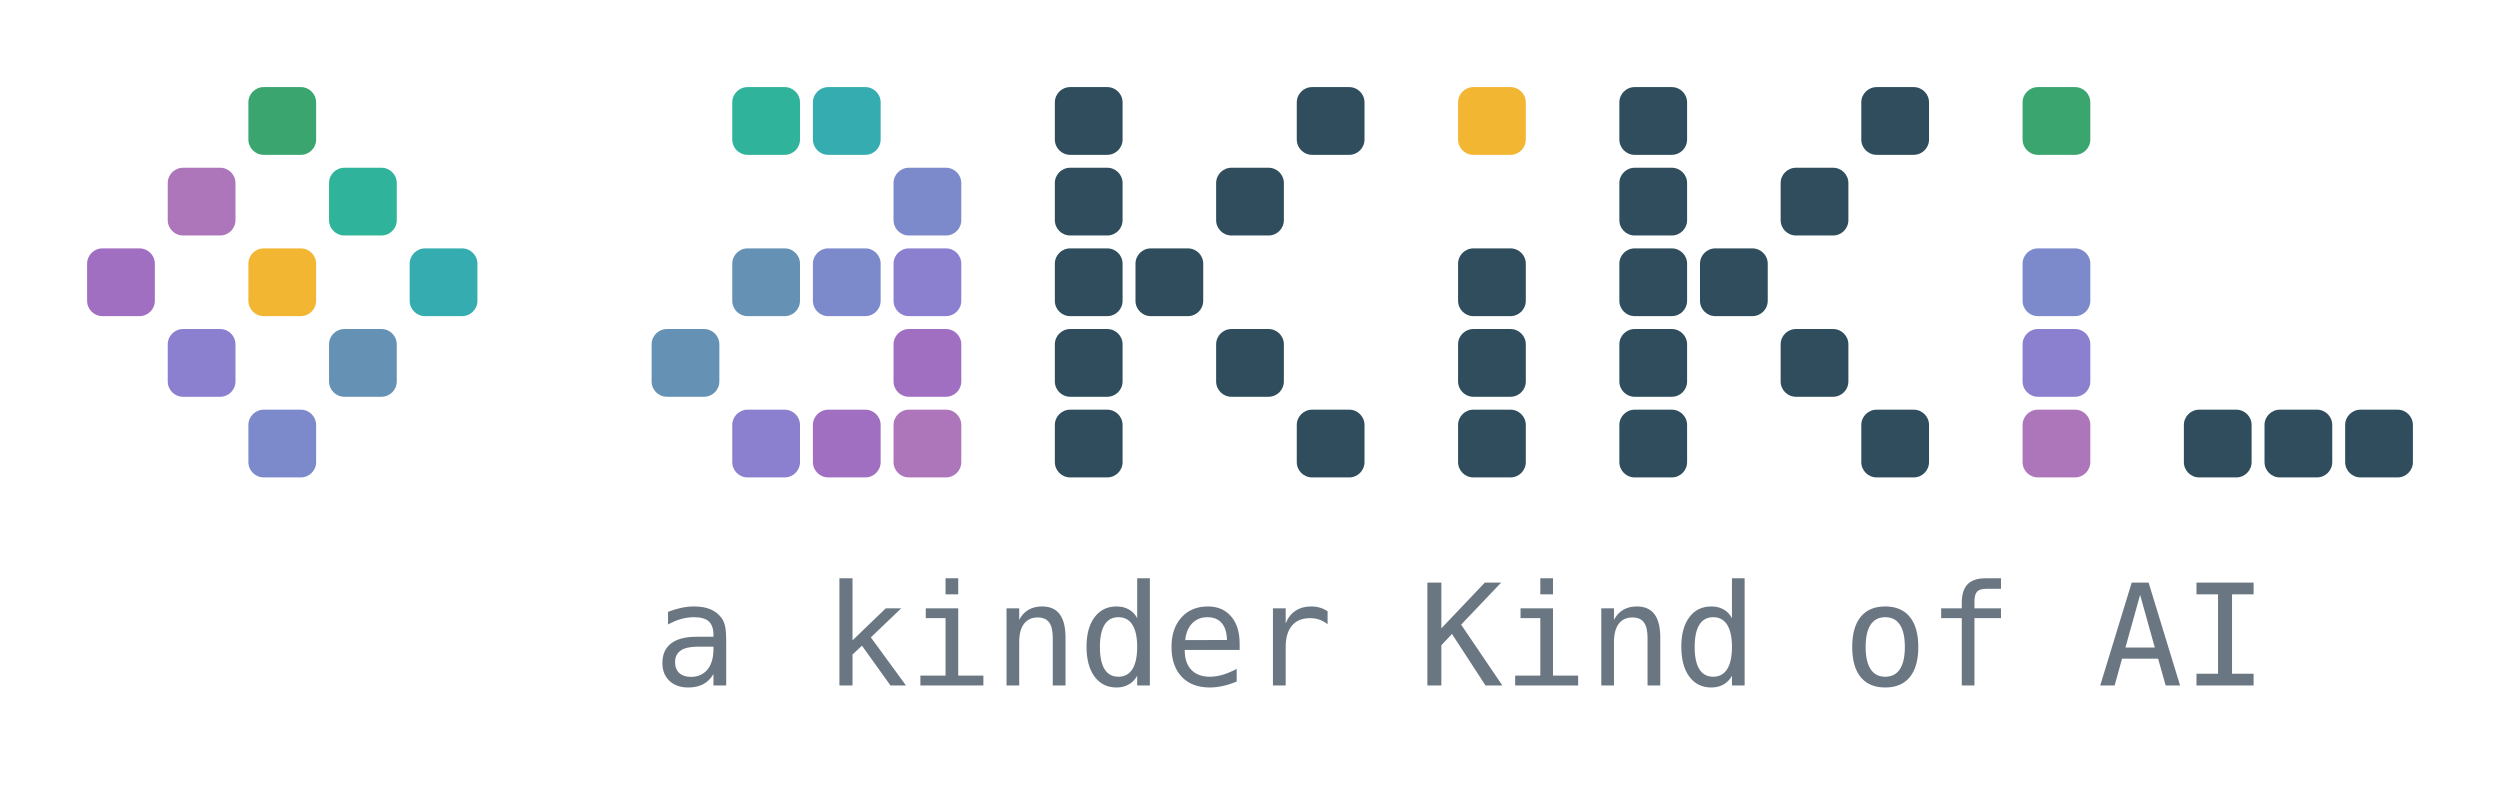
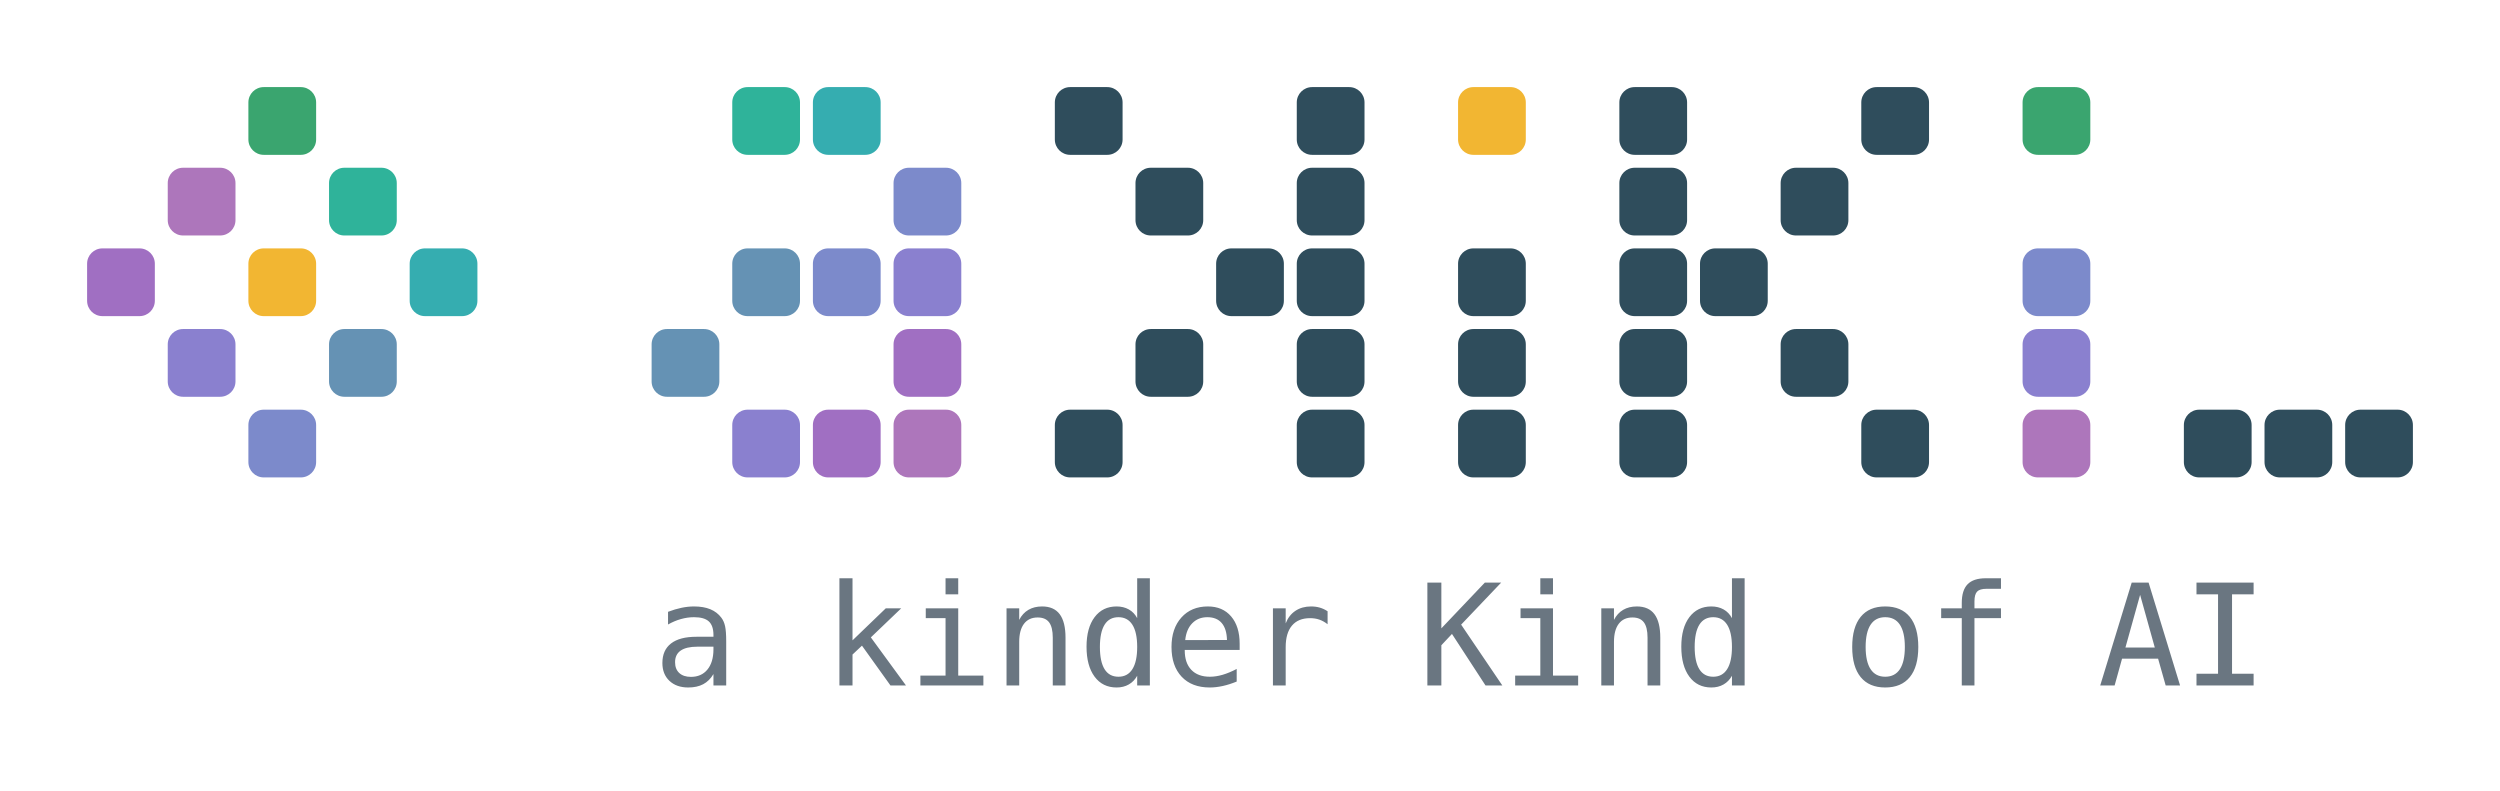
<svg xmlns="http://www.w3.org/2000/svg" viewBox="0 0 310 98" width="310" height="98" role="img" aria-label="akiki, a kinder Kind of AI">
  <style>.cursor{animation:blink 1.1s steps(1) infinite}@keyframes blink{50%{opacity:0}}@media (prefers-reduced-motion:reduce){.cursor{animation:none}}</style>
  <rect x="30.8" y="10.8" width="8.4" height="8.4" rx="1.9" fill="#3aa56f" />
  <rect x="20.8" y="20.8" width="8.4" height="8.4" rx="1.9" fill="#ad76bb" />
  <rect x="40.8" y="20.8" width="8.4" height="8.4" rx="1.9" fill="#2fb39a" />
  <rect x="10.8" y="30.8" width="8.4" height="8.4" rx="1.9" fill="#a06fc2" />
  <rect x="30.8" y="30.8" width="8.4" height="8.4" rx="1.9" fill="#f2b632" />
  <rect x="50.8" y="30.8" width="8.4" height="8.4" rx="1.9" fill="#35adb0" />
  <rect x="20.8" y="40.8" width="8.4" height="8.4" rx="1.9" fill="#8a80cf" />
  <rect x="40.8" y="40.8" width="8.4" height="8.4" rx="1.9" fill="#6592b4" />
  <rect x="30.8" y="50.8" width="8.4" height="8.4" rx="1.9" fill="#7c8acb" />
  <rect x="90.8" y="10.8" width="8.4" height="8.4" rx="1.9" fill="#2fb39a" />
  <rect x="100.8" y="10.8" width="8.4" height="8.4" rx="1.9" fill="#35adb0" />
  <rect x="110.8" y="20.8" width="8.4" height="8.4" rx="1.9" fill="#7c8acb" />
  <rect x="90.8" y="30.8" width="8.4" height="8.4" rx="1.9" fill="#6592b4" />
  <rect x="100.8" y="30.8" width="8.4" height="8.4" rx="1.9" fill="#7c8acb" />
  <rect x="110.8" y="30.8" width="8.4" height="8.4" rx="1.9" fill="#8a80cf" />
  <rect x="80.8" y="40.8" width="8.4" height="8.4" rx="1.9" fill="#6592b4" />
  <rect x="110.8" y="40.8" width="8.4" height="8.4" rx="1.9" fill="#a06fc2" />
  <rect x="90.8" y="50.8" width="8.4" height="8.4" rx="1.9" fill="#8a80cf" />
  <rect x="100.8" y="50.8" width="8.4" height="8.4" rx="1.9" fill="#a06fc2" />
  <rect x="110.8" y="50.8" width="8.4" height="8.4" rx="1.9" fill="#ad76bb" />
  <rect x="130.8" y="10.8" width="8.4" height="8.4" rx="1.9" fill="#2f4d5c" />
  <rect x="160.8" y="10.8" width="8.4" height="8.4" rx="1.9" fill="#2f4d5c" />
-   <rect x="130.8" y="20.8" width="8.4" height="8.4" rx="1.9" fill="#2f4d5c" />
-   <rect x="150.8" y="20.8" width="8.4" height="8.4" rx="1.9" fill="#2f4d5c" />
-   <rect x="130.8" y="30.8" width="8.4" height="8.4" rx="1.9" fill="#2f4d5c" />
-   <rect x="140.8" y="30.8" width="8.4" height="8.4" rx="1.9" fill="#2f4d5c" />
-   <rect x="130.8" y="40.8" width="8.4" height="8.4" rx="1.9" fill="#2f4d5c" />
-   <rect x="150.8" y="40.8" width="8.4" height="8.4" rx="1.9" fill="#2f4d5c" />
+   <rect x="140.8" y="20.8" width="8.4" height="8.4" rx="1.9" fill="#2f4d5c" />
+   <rect x="160.8" y="20.8" width="8.4" height="8.4" rx="1.9" fill="#2f4d5c" />
+   <rect x="150.8" y="30.8" width="8.4" height="8.4" rx="1.9" fill="#2f4d5c" />
+   <rect x="160.8" y="30.8" width="8.4" height="8.4" rx="1.9" fill="#2f4d5c" />
+   <rect x="140.8" y="40.8" width="8.4" height="8.4" rx="1.9" fill="#2f4d5c" />
+   <rect x="160.8" y="40.8" width="8.4" height="8.4" rx="1.9" fill="#2f4d5c" />
  <rect x="130.8" y="50.8" width="8.4" height="8.4" rx="1.9" fill="#2f4d5c" />
  <rect x="160.8" y="50.8" width="8.4" height="8.4" rx="1.9" fill="#2f4d5c" />
  <rect x="180.8" y="10.8" width="8.4" height="8.4" rx="1.9" fill="#f2b632" />
  <rect x="180.8" y="30.8" width="8.4" height="8.4" rx="1.9" fill="#2f4d5c" />
  <rect x="180.8" y="40.8" width="8.4" height="8.4" rx="1.9" fill="#2f4d5c" />
  <rect x="180.8" y="50.8" width="8.4" height="8.4" rx="1.9" fill="#2f4d5c" />
  <rect x="200.8" y="10.8" width="8.4" height="8.4" rx="1.9" fill="#2f4d5c" />
  <rect x="230.8" y="10.8" width="8.4" height="8.4" rx="1.9" fill="#2f4d5c" />
  <rect x="200.8" y="20.8" width="8.4" height="8.4" rx="1.9" fill="#2f4d5c" />
  <rect x="220.8" y="20.8" width="8.4" height="8.4" rx="1.9" fill="#2f4d5c" />
  <rect x="200.8" y="30.8" width="8.4" height="8.4" rx="1.9" fill="#2f4d5c" />
  <rect x="210.8" y="30.8" width="8.4" height="8.4" rx="1.9" fill="#2f4d5c" />
  <rect x="200.8" y="40.8" width="8.4" height="8.4" rx="1.9" fill="#2f4d5c" />
  <rect x="220.8" y="40.8" width="8.4" height="8.4" rx="1.9" fill="#2f4d5c" />
  <rect x="200.8" y="50.8" width="8.4" height="8.4" rx="1.9" fill="#2f4d5c" />
  <rect x="230.8" y="50.8" width="8.4" height="8.4" rx="1.9" fill="#2f4d5c" />
  <rect x="250.8" y="10.8" width="8.4" height="8.4" rx="1.9" fill="#3aa56f" />
  <rect x="250.8" y="30.8" width="8.4" height="8.4" rx="1.9" fill="#7c8acb" />
  <rect x="250.8" y="40.8" width="8.4" height="8.4" rx="1.9" fill="#8a80cf" />
  <rect x="250.8" y="50.8" width="8.4" height="8.4" rx="1.9" fill="#ad76bb" />
  <rect class="cursor" x="270.8" y="50.8" width="8.4" height="8.4" rx="1.9" fill="#2f4d5c" />
  <rect class="cursor" x="280.8" y="50.8" width="8.4" height="8.4" rx="1.9" fill="#2f4d5c" />
  <rect class="cursor" x="290.8" y="50.8" width="8.4" height="8.4" rx="1.9" fill="#2f4d5c" />
  <path fill="#6a7681" d="M86.999 80.189H86.477Q85.102 80.189 84.405 80.672Q83.709 81.155 83.709 82.112Q83.709 82.975 84.23 83.453Q84.751 83.932 85.674 83.932Q86.973 83.932 87.716 83.03Q88.46 82.129 88.468 80.54V80.189ZM90.049 79.54V85.0H88.468V83.582Q87.964 84.436 87.199 84.842Q86.435 85.248 85.341 85.248Q83.88 85.248 83.008 84.423Q82.136 83.599 82.136 82.214Q82.136 80.616 83.209 79.788Q84.281 78.959 86.358 78.959H88.468V78.711Q88.46 77.566 87.887 77.049Q87.315 76.532 86.059 76.532Q85.255 76.532 84.435 76.763Q83.615 76.993 82.837 77.438V75.865Q83.709 75.532 84.508 75.366Q85.307 75.199 86.059 75.199Q87.246 75.199 88.088 75.549Q88.93 75.9 89.451 76.6Q89.776 77.028 89.912 77.656Q90.049 78.284 90.049 79.54ZM104.088 71.704H105.712V79.403L109.839 75.43H111.753L107.985 79.036L112.343 85.0H110.42L106.883 80.061L105.712 81.163V85.0H104.088ZM114.795 75.43H118.82V83.778H121.939V85.0H114.129V83.778H117.248V76.652H114.795ZM117.248 71.704H118.82V73.695H117.248ZM132.124 79.07V85.0H130.543V79.07Q130.543 77.78 130.091 77.173Q129.638 76.566 128.672 76.566Q127.57 76.566 126.976 77.348Q126.382 78.13 126.382 79.591V85.0H124.81V75.43H126.382V76.865Q126.801 76.045 127.519 75.622Q128.236 75.199 129.219 75.199Q130.68 75.199 131.402 76.16Q132.124 77.122 132.124 79.07ZM141.011 76.652V71.704H142.583V85.0H141.011V83.795Q140.618 84.504 139.964 84.876Q139.311 85.248 138.456 85.248Q136.721 85.248 135.726 83.902Q134.73 82.556 134.73 80.189Q134.73 77.856 135.73 76.528Q136.73 75.199 138.456 75.199Q139.319 75.199 139.977 75.571Q140.635 75.942 141.011 76.652ZM136.388 80.223Q136.388 82.052 136.969 82.983Q137.55 83.915 138.687 83.915Q139.823 83.915 140.417 82.975Q141.011 82.035 141.011 80.223Q141.011 78.403 140.417 77.468Q139.823 76.532 138.687 76.532Q137.55 76.532 136.969 77.463Q136.388 78.395 136.388 80.223ZM153.717 79.822V80.591H146.907V80.642Q146.907 82.206 147.723 83.06Q148.539 83.915 150.026 83.915Q150.778 83.915 151.598 83.676Q152.418 83.436 153.35 82.949V84.513Q152.453 84.88 151.62 85.064Q150.786 85.248 150.009 85.248Q147.779 85.248 146.522 83.911Q145.266 82.573 145.266 80.223Q145.266 77.933 146.497 76.566Q147.727 75.199 149.778 75.199Q151.607 75.199 152.662 76.438Q153.717 77.677 153.717 79.822ZM152.145 79.36Q152.111 77.976 151.491 77.254Q150.872 76.532 149.71 76.532Q148.573 76.532 147.838 77.284Q147.104 78.036 146.967 79.369ZM164.621 77.404Q164.116 77.01 163.595 76.831Q163.074 76.652 162.45 76.652Q160.98 76.652 160.203 77.574Q159.425 78.497 159.425 80.24V85.0H157.844V75.43H159.425V77.301Q159.818 76.284 160.634 75.742Q161.45 75.199 162.57 75.199Q163.151 75.199 163.655 75.344Q164.159 75.49 164.621 75.797ZM176.994 72.242H178.728V77.916L184.12 72.242H186.145L181.181 77.455L186.291 85.0H184.206L180.044 78.608L178.728 80.01V85.0H176.994ZM188.546 75.43H192.571V83.778H195.69V85.0H187.88V83.778H190.999V76.652H188.546ZM190.999 71.704H192.571V73.695H190.999ZM205.875 79.07V85.0H204.295V79.07Q204.295 77.78 203.842 77.173Q203.389 76.566 202.423 76.566Q201.321 76.566 200.727 77.348Q200.133 78.13 200.133 79.591V85.0H198.561V75.43H200.133V76.865Q200.552 76.045 201.27 75.622Q201.988 75.199 202.97 75.199Q204.431 75.199 205.153 76.16Q205.875 77.122 205.875 79.07ZM214.762 76.652V71.704H216.334V85.0H214.762V83.795Q214.369 84.504 213.715 84.876Q213.062 85.248 212.207 85.248Q210.473 85.248 209.477 83.902Q208.482 82.556 208.482 80.189Q208.482 77.856 209.481 76.528Q210.481 75.199 212.207 75.199Q213.07 75.199 213.728 75.571Q214.386 75.942 214.762 76.652ZM210.139 80.223Q210.139 82.052 210.72 82.983Q211.302 83.915 212.438 83.915Q213.574 83.915 214.168 82.975Q214.762 82.035 214.762 80.223Q214.762 78.403 214.168 77.468Q213.574 76.532 212.438 76.532Q211.302 76.532 210.72 77.463Q210.139 78.395 210.139 80.223ZM233.766 76.532Q232.57 76.532 231.955 77.463Q231.339 78.395 231.339 80.223Q231.339 82.043 231.955 82.979Q232.57 83.915 233.766 83.915Q234.971 83.915 235.586 82.979Q236.201 82.043 236.201 80.223Q236.201 78.395 235.586 77.463Q234.971 76.532 233.766 76.532ZM233.766 75.199Q235.757 75.199 236.812 76.489Q237.868 77.78 237.868 80.223Q237.868 82.676 236.817 83.962Q235.766 85.248 233.766 85.248Q231.775 85.248 230.724 83.962Q229.673 82.676 229.673 80.223Q229.673 77.78 230.724 76.489Q231.775 75.199 233.766 75.199ZM248.122 71.704V73.011H246.336Q245.49 73.011 245.161 73.358Q244.832 73.704 244.832 74.584V75.43H248.122V76.652H244.832V85.0H243.26V76.652H240.705V75.43H243.26V74.763Q243.26 73.191 243.982 72.448Q244.704 71.704 246.233 71.704ZM265.374 73.763 263.554 80.292H267.194ZM264.331 72.242H266.425L270.33 85.0H268.544L267.604 81.676H263.135L262.212 85.0H260.426ZM272.364 72.242H279.447V73.695H276.773V83.547H279.447V85.0H272.364V83.547H275.038V73.695H272.364Z" />
</svg>
